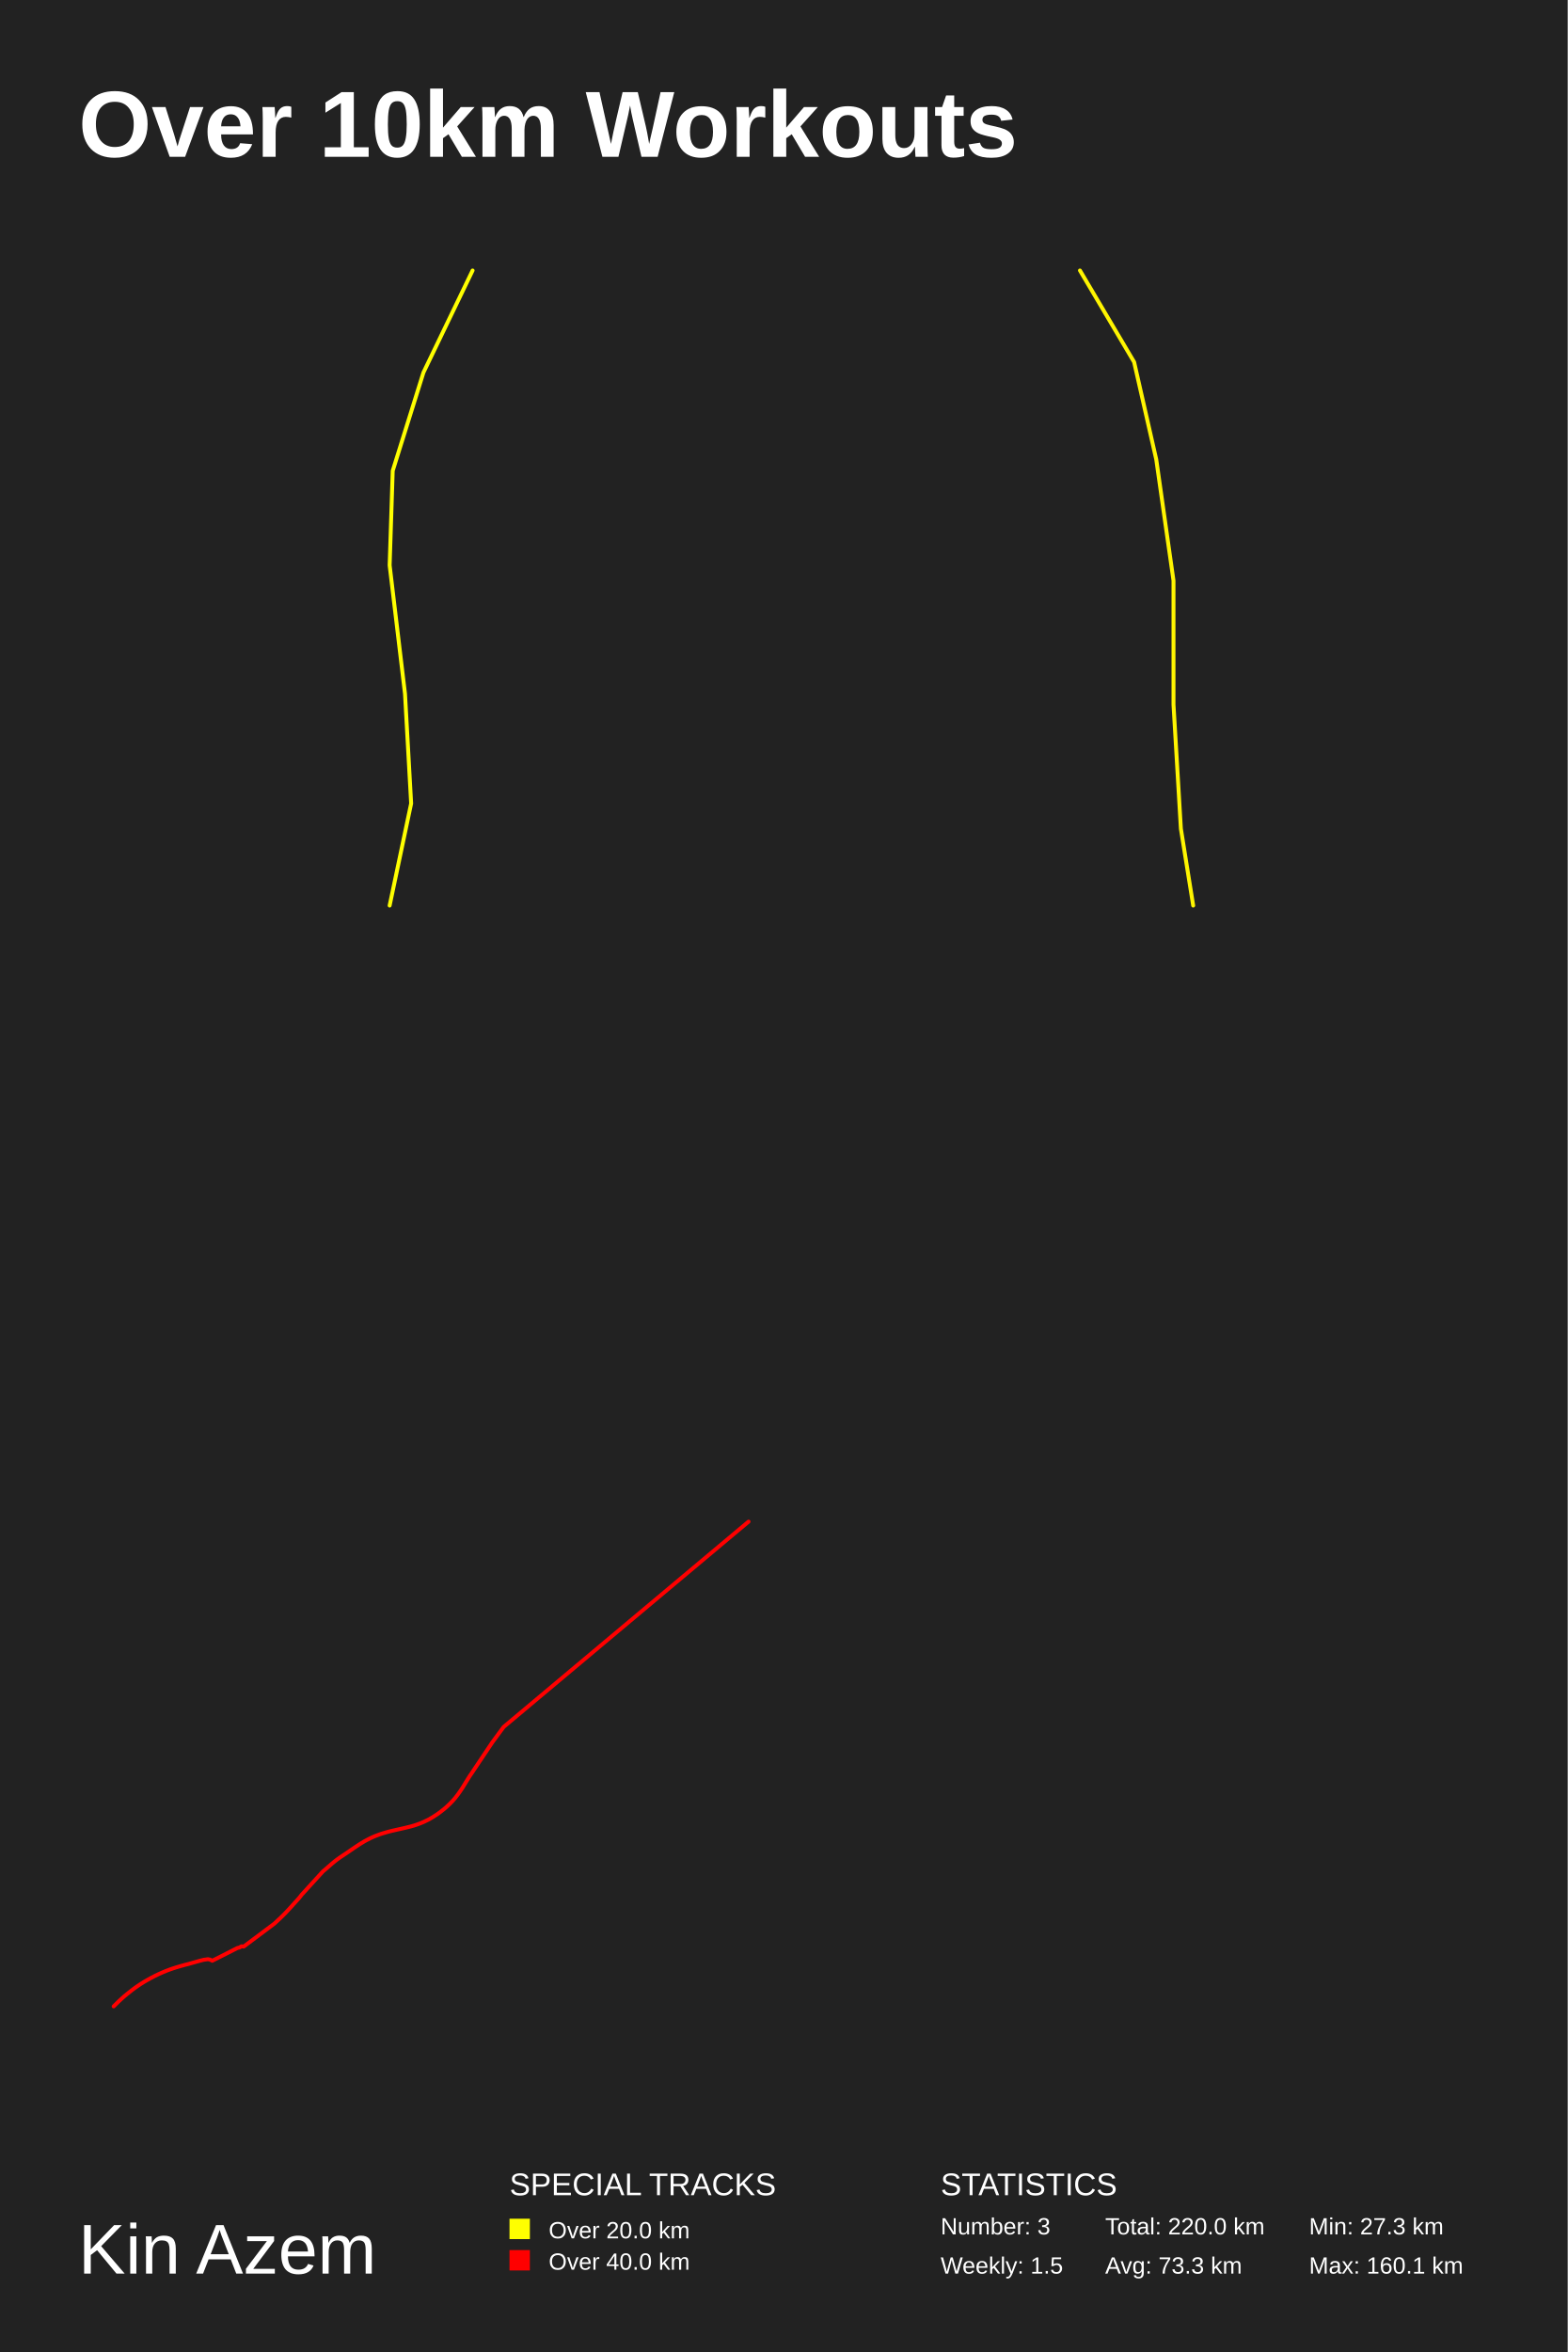
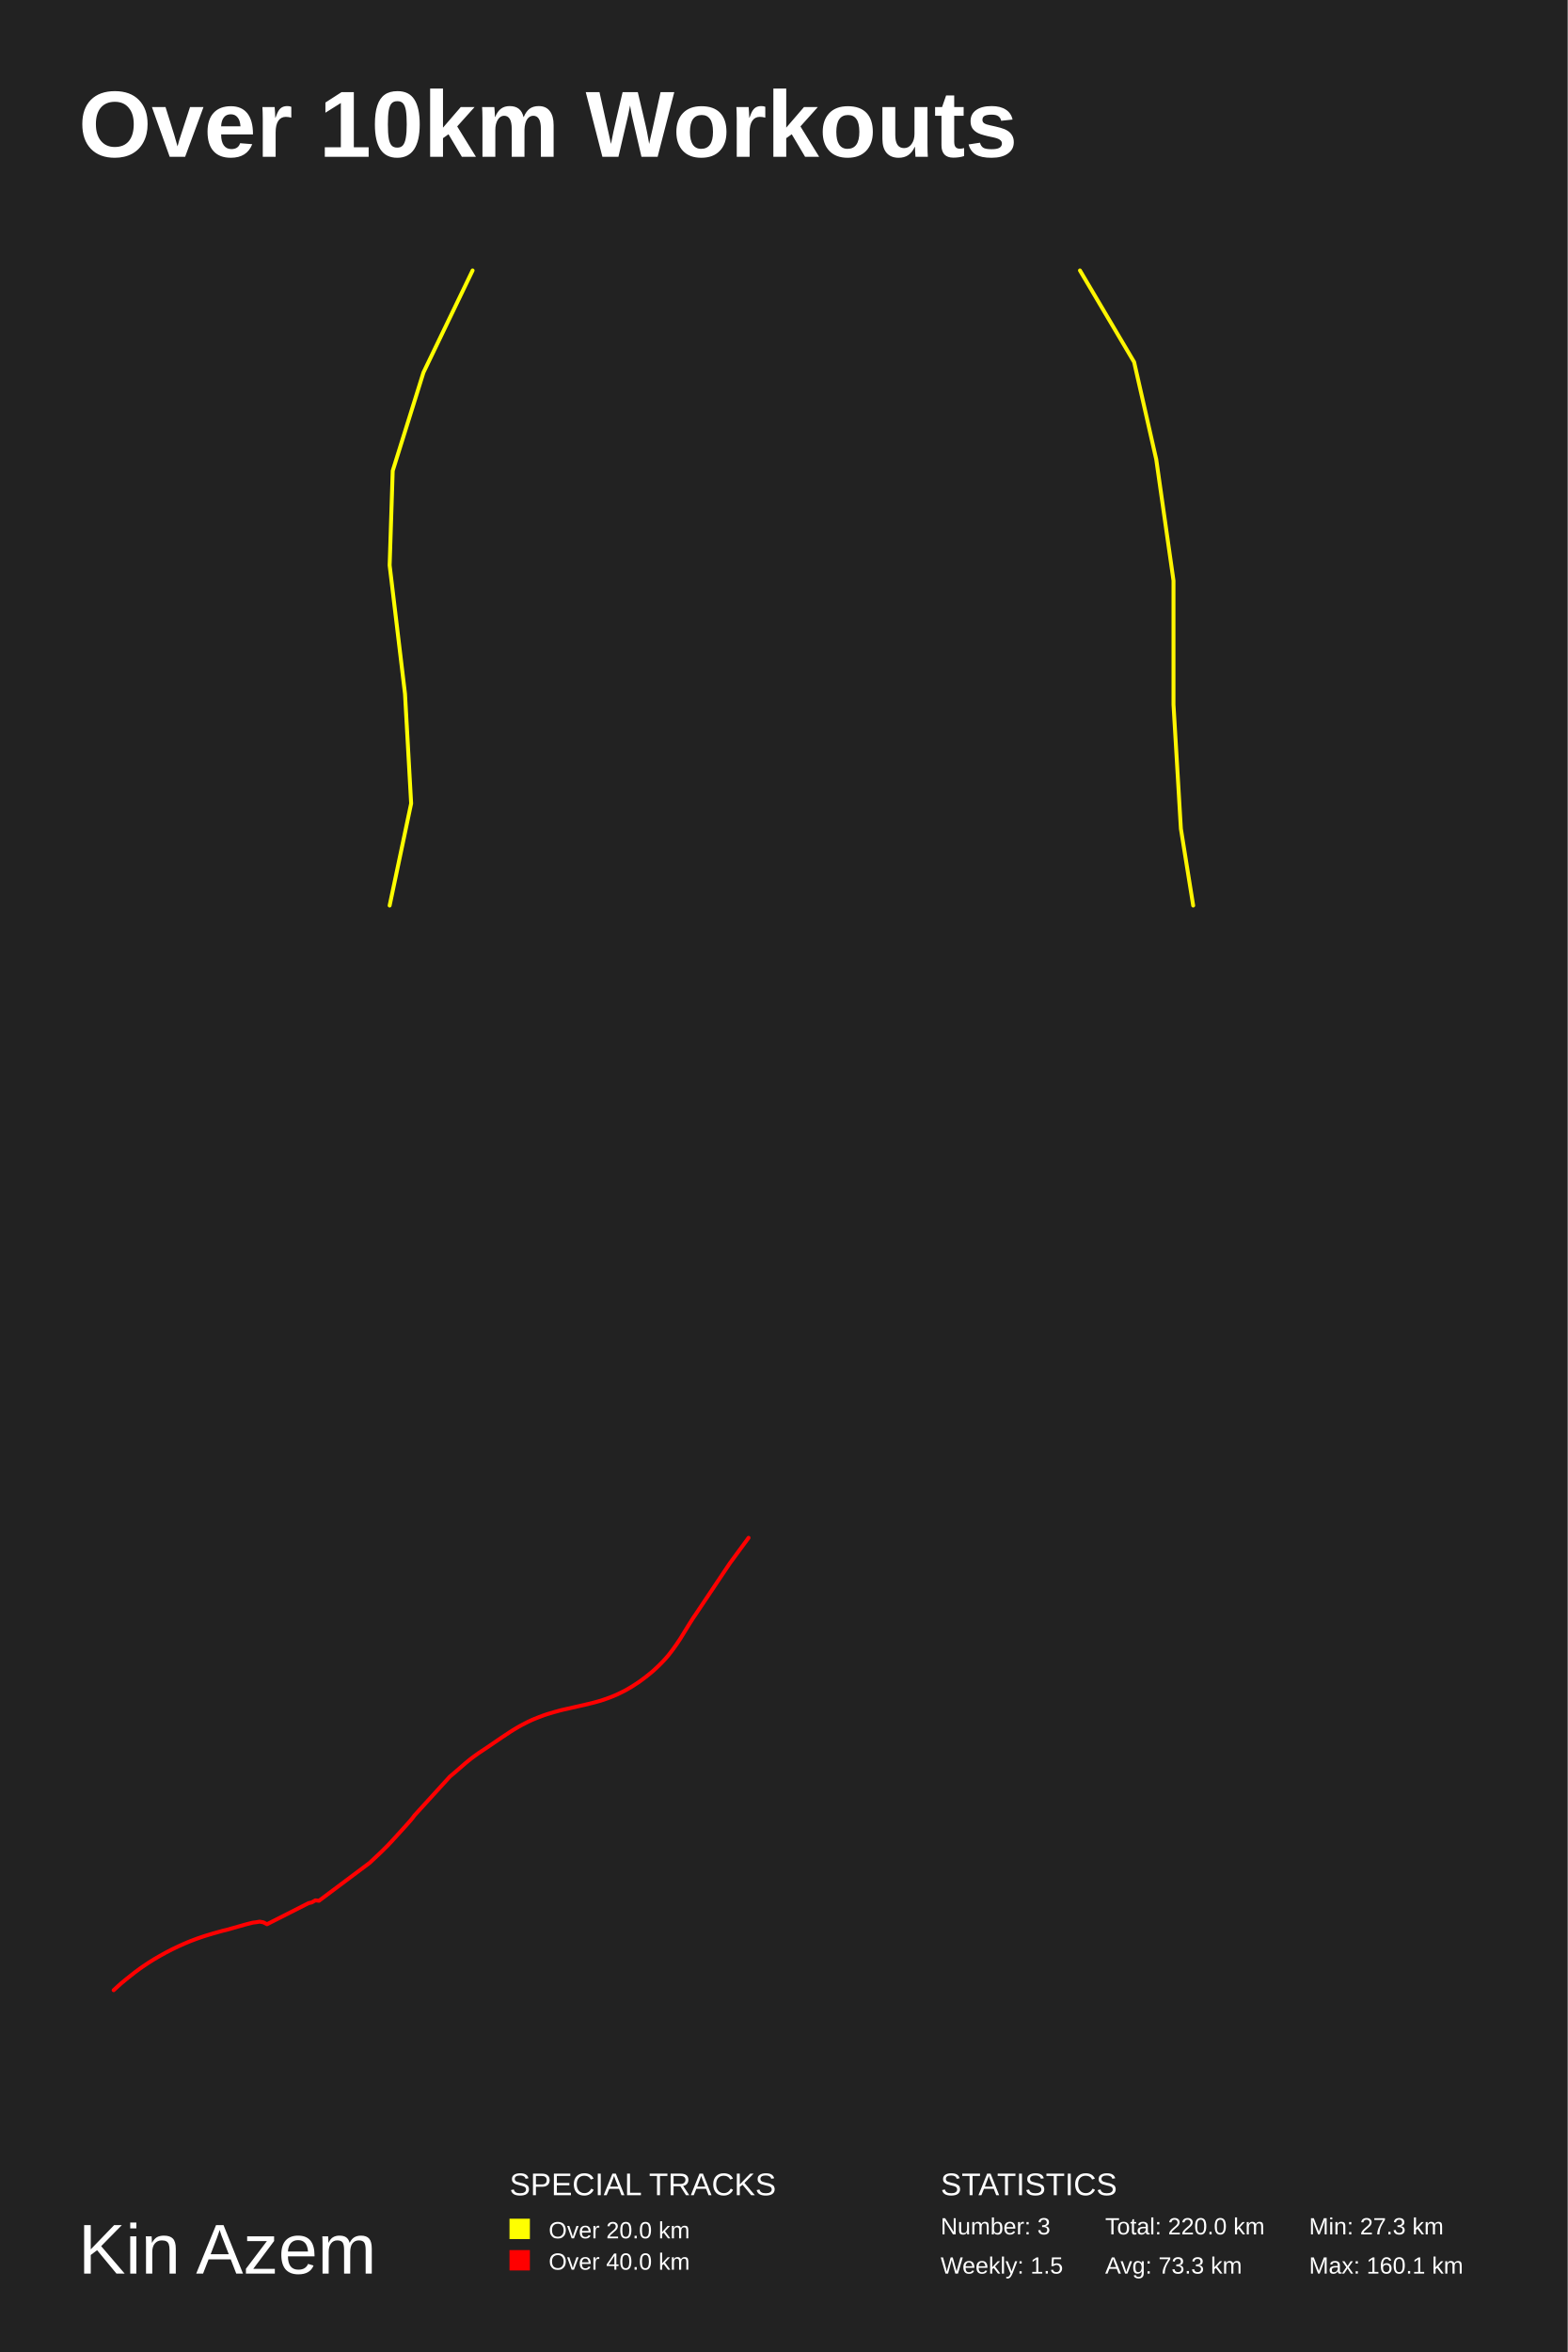
<svg xmlns="http://www.w3.org/2000/svg" baseProfile="full" height="300mm" version="1.1" viewBox="0,0,200,300" width="200mm">
  <defs />
  <rect fill="#222222" height="300" width="200" x="0" y="0" />
  <text fill="#FFFFFF" style="font-size:12px; font-family:Arial; font-weight:bold;" x="10" y="20">Over 10km Workouts</text>
  <text fill="#FFFFFF" style="font-size:9px; font-family:Arial" x="10" y="290">Kin Azem</text>
  <text fill="#FFFFFF" style="font-size:4px; font-family:Arial" x="65" y="280">SPECIAL TRACKS</text>
  <rect fill="yellow" height="2.6" width="2.6" x="65" y="283" />
  <text fill="#FFFFFF" style="font-size:3px; font-family:Arial" x="70" y="285.5">Over 20.0 km</text>
  <rect fill="red" height="2.6" width="2.6" x="65" y="287" />
  <text fill="#FFFFFF" style="font-size:3px; font-family:Arial" x="70" y="289.5">Over 40.0 km</text>
  <text fill="#FFFFFF" style="font-size:4px; font-family:Arial" x="120" y="280">STATISTICS</text>
  <text fill="#FFFFFF" style="font-size:3px; font-family:Arial" x="120" y="285">Number: 3</text>
  <text fill="#FFFFFF" style="font-size:3px; font-family:Arial" x="120" y="290">Weekly: 1.5</text>
  <text fill="#FFFFFF" style="font-size:3px; font-family:Arial" x="141" y="285">Total: 220.0 km</text>
  <text fill="#FFFFFF" style="font-size:3px; font-family:Arial" x="141" y="290">Avg: 73.3 km</text>
  <text fill="#FFFFFF" style="font-size:3px; font-family:Arial" x="167" y="285">Min: 27.3 km</text>
  <text fill="#FFFFFF" style="font-size:3px; font-family:Arial" x="167" y="290">Max: 160.1 km</text>
  <polyline fill="none" opacity="1" points="60.291,34.5 54.02,47.518 50.101,60.054 49.709,72.107 51.669,88.5 52.453,102.482 49.709,115.5" stroke="#ffff00" stroke-dasharray="none" stroke-linecap="round" stroke-linejoin="round" stroke-width="0.5" />
  <polyline fill="none" opacity="1" points="152.223,115.5 150.653,105.705 149.711,89.882 149.711,74.058 147.512,58.612 144.686,46.179 137.777,34.5" stroke="#fff500" stroke-dasharray="none" stroke-linecap="round" stroke-linejoin="round" stroke-width="0.5" />
-   <polyline fill="none" opacity="1" points="95.5,194.084 95.5,194.084 64.254,220.274 63.609,221.148 63.134,221.797 62.816,222.227 60.133,226.236 59.978,226.458 59.694,226.907 58.997,228.04 58.704,228.481 58.389,228.922 58.062,229.345 57.886,229.549 57.704,229.753 57.516,229.946 57.329,230.135 56.935,230.503 56.732,230.678 56.32,231.01 55.896,231.327 55.678,231.476 55.233,231.764 55.003,231.899 54.773,232.034 54.537,232.154 54.3,232.27 54.064,232.383 53.822,232.485 53.58,232.584 53.334,232.675 52.841,232.843 52.332,232.985 51.557,233.174 49.991,233.527 49.734,233.589 49.216,233.732 48.704,233.885 48.453,233.968 47.953,234.158 47.708,234.256 47.466,234.362 47.226,234.475 46.751,234.719 46.518,234.846 46.061,235.12 45.836,235.262 45.176,235.699 44.083,236.446 43.426,236.883 42.999,237.189 42.793,237.346 42.59,237.509 42.39,237.673 41.633,238.333 41.191,238.708 38.466,241.695 38.335,241.873 38.172,242.074 37.639,242.671 36.743,243.655 36.376,244.044 35.989,244.43 35.792,244.62 35.004,245.359 31.092,248.287 30.813,248.254 30.52,248.418 30.295,248.466 27.079,250.097 26.804,249.951 26.516,249.897 26.256,249.94 25.986,249.973 25.468,250.104 23.939,250.538 23.682,250.596 22.916,250.811 22.407,250.964 22.155,251.044 21.659,251.215 21.165,251.401 20.678,251.605 20.202,251.819 19.733,252.045 19.263,252.289 18.803,252.544 18.352,252.806 17.913,253.083 17.474,253.378 17.256,253.531 16.835,253.844 16.223,254.328 15.823,254.659 15.627,254.834 15.242,255.187 15.054,255.366 14.5,255.916" stroke="red" stroke-dasharray="none" stroke-linecap="round" stroke-linejoin="round" stroke-width="0.5" />
+   <polyline fill="none" opacity="1" points="95.5,196.15 94.434,197.596 93.648,198.668 93.123,199.379 88.689,206.004 88.433,206.371 87.963,207.112 86.812,208.985 86.327,209.714 85.806,210.443 85.266,211.141 84.975,211.478 84.675,211.816 84.365,212.135 84.054,212.448 83.404,213.056 83.068,213.345 82.388,213.893 81.687,214.417 81.327,214.664 80.591,215.14 80.211,215.362 79.83,215.585 79.44,215.784 79.05,215.977 78.659,216.163 78.259,216.332 77.859,216.494 77.453,216.645 76.638,216.922 75.797,217.157 74.516,217.47 71.928,218.054 71.503,218.156 70.647,218.391 69.801,218.644 69.386,218.783 68.56,219.096 68.155,219.258 67.754,219.433 67.359,219.619 66.573,220.023 66.188,220.234 65.432,220.685 65.062,220.92 63.971,221.643 62.164,222.877 61.078,223.599 60.372,224.105 60.032,224.364 59.697,224.635 59.367,224.906 58.115,225.995 57.385,226.616 52.881,231.552 52.665,231.847 52.395,232.178 51.514,233.165 50.033,234.79 49.427,235.434 48.787,236.072 48.461,236.385 47.16,237.607 40.694,242.446 40.234,242.392 39.748,242.663 39.378,242.741 34.063,245.437 33.608,245.197 33.132,245.106 32.702,245.179 32.256,245.233 31.401,245.449 28.873,246.166 28.448,246.262 27.182,246.617 26.341,246.87 25.926,247.002 25.105,247.285 24.289,247.592 23.483,247.929 22.698,248.284 21.922,248.657 21.146,249.06 20.385,249.481 19.64,249.915 18.914,250.372 18.188,250.859 17.828,251.112 17.132,251.63 16.122,252.43 15.461,252.977 15.136,253.266 14.5,253.85" stroke="red" stroke-dasharray="none" stroke-linecap="round" stroke-linejoin="round" stroke-width="0.5" />
</svg>
